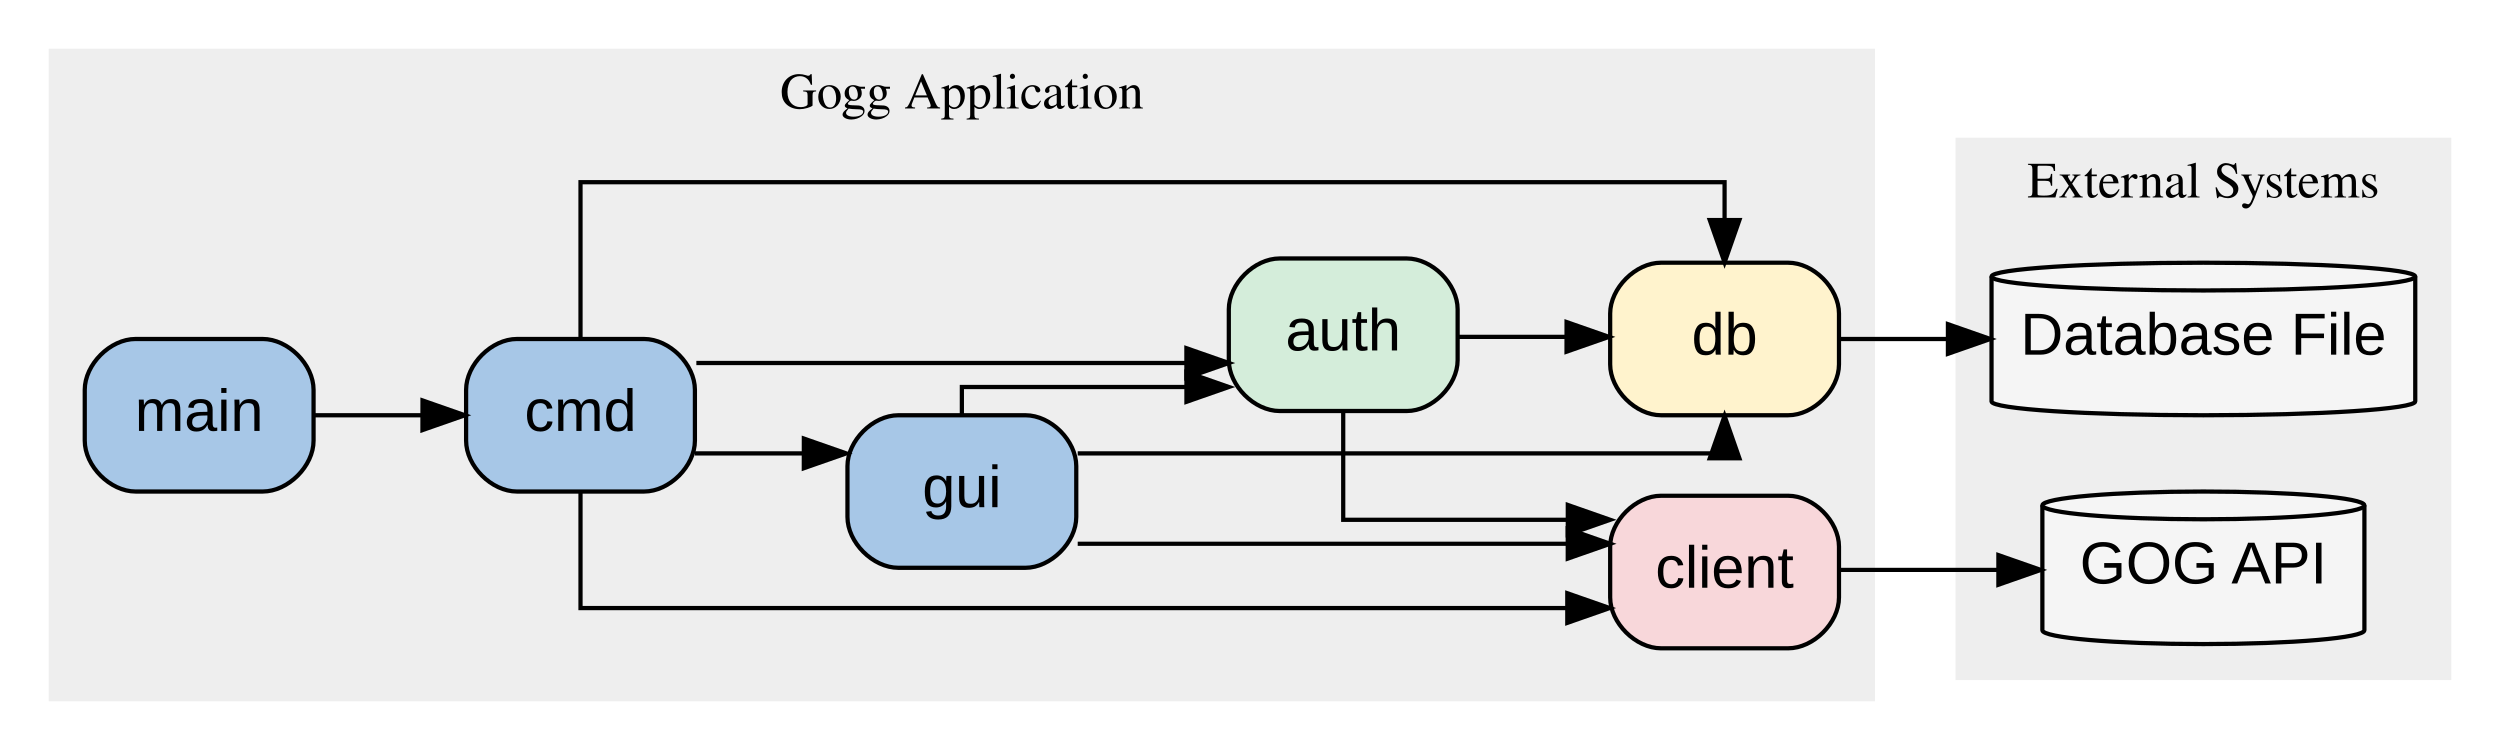
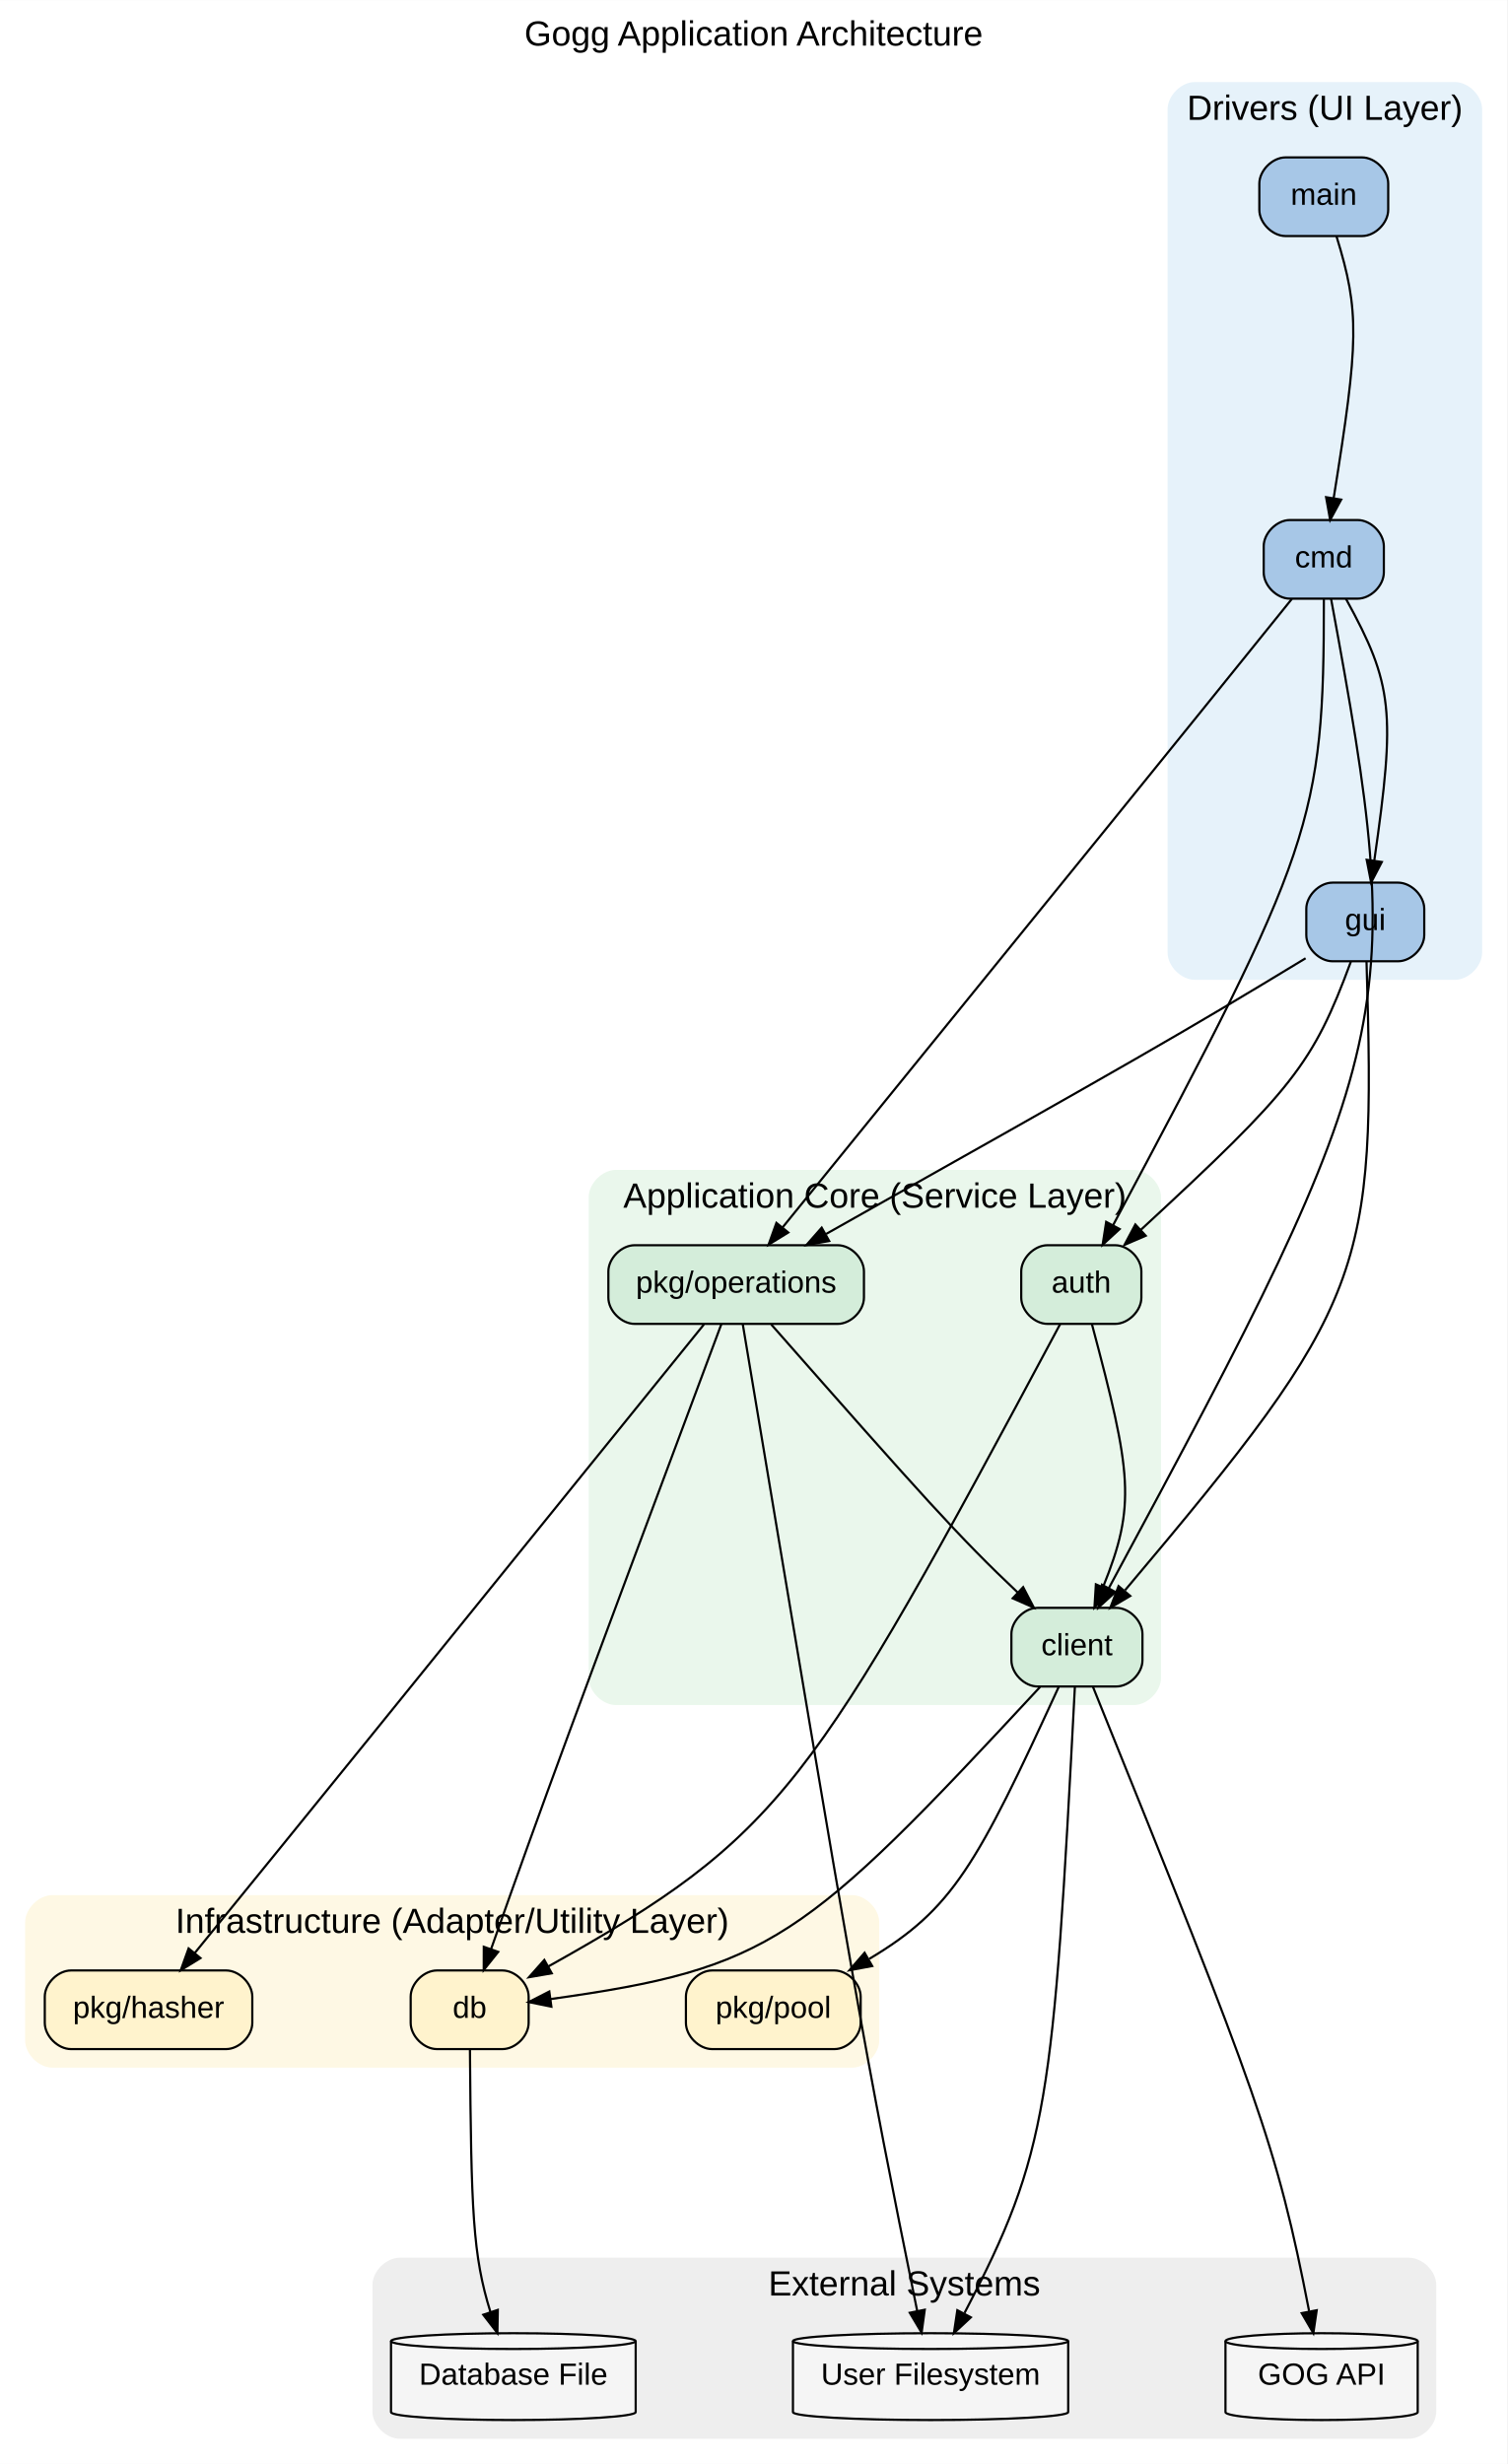
- <svg xmlns="http://www.w3.org/2000/svg" width="590pt" height="177pt" viewBox="0.00 0.00 590.00 177.00">
-   <g id="graph0" class="graph" transform="scale(1 1) rotate(0) translate(4 173)">
-     <polygon fill="white" stroke="transparent" points="-4,4 -4,-173 586,-173 586,4 -4,4" />
+ <svg xmlns="http://www.w3.org/2000/svg" width="690pt" height="1128pt" viewBox="0.00 0.00 690.00 1127.88">
+   <g id="graph0" class="graph" transform="scale(1 1) rotate(0) translate(4 1123.88)">
+     <polygon fill="white" stroke="transparent" points="-4,4 -4,-1123.88 686,-1123.88 686,4 -4,4" />
+     <text text-anchor="middle" x="341" y="-1103.08" font-family="Arial" font-size="16.00">Gogg Application Architecture</text>
    <g id="clust1" class="cluster">
-       <polygon fill="#eeeeee" stroke="#eeeeee" points="8,-8 8,-161 438,-161 438,-8 8,-8" />
-       <text text-anchor="middle" x="223" y="-147.4" font-family="Times,serif" font-size="12.00">Gogg Application</text>
+       <path fill="#e6f2fa" stroke="#e6f2fa" d="M543,-675.88C543,-675.88 662,-675.88 662,-675.88 668,-675.88 674,-681.88 674,-687.88 674,-687.88 674,-1073.88 674,-1073.88 674,-1079.88 668,-1085.88 662,-1085.88 662,-1085.88 543,-1085.88 543,-1085.88 537,-1085.88 531,-1079.88 531,-1073.88 531,-1073.88 531,-687.88 531,-687.88 531,-681.88 537,-675.88 543,-675.88" />
+       <text text-anchor="middle" x="602.5" y="-1069.08" font-family="Arial" font-size="16.00">Drivers (UI Layer)</text>
    </g>
    <g id="clust2" class="cluster">
-       <polygon fill="#eeeeee" stroke="#eeeeee" points="458,-13 458,-140 574,-140 574,-13 458,-13" />
-       <text text-anchor="middle" x="516" y="-126.4" font-family="Times,serif" font-size="12.00">External Systems</text>
+       <path fill="#eaf7ec" stroke="#eaf7ec" d="M278,-343.88C278,-343.88 515,-343.88 515,-343.88 521,-343.88 527,-349.88 527,-355.88 527,-355.88 527,-575.88 527,-575.88 527,-581.88 521,-587.88 515,-587.88 515,-587.88 278,-587.88 278,-587.88 272,-587.88 266,-581.88 266,-575.88 266,-575.88 266,-355.88 266,-355.88 266,-349.88 272,-343.88 278,-343.88" />
+       <text text-anchor="middle" x="396.5" y="-571.08" font-family="Arial" font-size="16.00">Application Core (Service Layer)</text>
+     </g>
+     <g id="clust3" class="cluster">
+       <path fill="#fef8e4" stroke="#fef8e4" d="M20,-177.88C20,-177.88 386,-177.88 386,-177.88 392,-177.88 398,-183.88 398,-189.88 398,-189.88 398,-243.88 398,-243.88 398,-249.88 392,-255.88 386,-255.88 386,-255.88 20,-255.88 20,-255.88 14,-255.88 8,-249.88 8,-243.88 8,-243.88 8,-189.88 8,-189.88 8,-183.88 14,-177.88 20,-177.88" />
+       <text text-anchor="middle" x="203" y="-239.07" font-family="Arial" font-size="16.00">Infrastructure (Adapter/Utility Layer)</text>
+     </g>
+     <g id="clust4" class="cluster">
+       <path fill="#eeeeee" stroke="#eeeeee" d="M179,-8C179,-8 641,-8 641,-8 647,-8 653,-14 653,-20 653,-20 653,-77.88 653,-77.88 653,-83.88 647,-89.88 641,-89.88 641,-89.88 179,-89.88 179,-89.88 173,-89.88 167,-83.88 167,-77.88 167,-77.88 167,-20 167,-20 167,-14 173,-8 179,-8" />
+       <text text-anchor="middle" x="410" y="-73.08" font-family="Arial" font-size="16.00">External Systems</text>
    </g>
    <g id="node1" class="node">
-       <path fill="#a7c7e7" stroke="black" d="M58,-93C58,-93 28,-93 28,-93 22,-93 16,-87 16,-81 16,-81 16,-69 16,-69 16,-63 22,-57 28,-57 28,-57 58,-57 58,-57 64,-57 70,-63 70,-69 70,-69 70,-81 70,-81 70,-87 64,-93 58,-93" />
-       <text text-anchor="middle" x="43" y="-71.3" font-family="Arial" font-size="14.00">main</text>
+       <path fill="#a7c7e7" stroke="black" d="M619.5,-1051.88C619.5,-1051.88 584.5,-1051.88 584.5,-1051.88 578.5,-1051.88 572.5,-1045.88 572.5,-1039.88 572.5,-1039.88 572.5,-1027.88 572.5,-1027.88 572.5,-1021.88 578.5,-1015.88 584.5,-1015.88 584.5,-1015.88 619.5,-1015.88 619.5,-1015.88 625.5,-1015.88 631.5,-1021.88 631.5,-1027.88 631.5,-1027.88 631.5,-1039.88 631.5,-1039.88 631.5,-1045.88 625.5,-1051.88 619.5,-1051.88" />
+       <text text-anchor="middle" x="602" y="-1030.17" font-family="Arial" font-size="14.00">main</text>
    </g>
    <g id="node2" class="node">
-       <path fill="#a7c7e7" stroke="black" d="M148,-93C148,-93 118,-93 118,-93 112,-93 106,-87 106,-81 106,-81 106,-69 106,-69 106,-63 112,-57 118,-57 118,-57 148,-57 148,-57 154,-57 160,-63 160,-69 160,-69 160,-81 160,-81 160,-87 154,-93 148,-93" />
-       <text text-anchor="middle" x="133" y="-71.3" font-family="Arial" font-size="14.00">cmd</text>
+       <path fill="#a7c7e7" stroke="black" d="M617.5,-885.88C617.5,-885.88 586.5,-885.88 586.5,-885.88 580.5,-885.88 574.5,-879.88 574.5,-873.88 574.5,-873.88 574.5,-861.88 574.5,-861.88 574.5,-855.88 580.5,-849.88 586.5,-849.88 586.5,-849.88 617.5,-849.88 617.5,-849.88 623.5,-849.88 629.5,-855.88 629.5,-861.88 629.5,-861.88 629.5,-873.88 629.5,-873.88 629.5,-879.88 623.5,-885.88 617.5,-885.88" />
+       <text text-anchor="middle" x="602" y="-864.17" font-family="Arial" font-size="14.00">cmd</text>
    </g>
    <g id="edge1" class="edge">
-       <path fill="none" stroke="black" d="M70,-75C70,-75 95.71,-75 95.71,-75" />
-       <polygon fill="black" stroke="black" points="95.71,-78.5 105.71,-75 95.7,-71.5 95.71,-78.5" />
+       <path fill="none" stroke="black" d="M607.83,-1015.72C618.49,-981.16 618.06,-967.94 606.54,-895.96" />
+       <polygon fill="black" stroke="black" points="609.97,-895.22 604.92,-885.9 603.06,-896.33 609.97,-895.22" />
    </g>
    <g id="node3" class="node">
-       <path fill="#a7c7e7" stroke="black" d="M238,-75C238,-75 208,-75 208,-75 202,-75 196,-69 196,-63 196,-63 196,-51 196,-51 196,-45 202,-39 208,-39 208,-39 238,-39 238,-39 244,-39 250,-45 250,-51 250,-51 250,-63 250,-63 250,-69 244,-75 238,-75" />
-       <text text-anchor="middle" x="223" y="-53.3" font-family="Arial" font-size="14.00">gui</text>
+       <path fill="#a7c7e7" stroke="black" d="M636,-719.88C636,-719.88 606,-719.88 606,-719.88 600,-719.88 594,-713.88 594,-707.88 594,-707.88 594,-695.88 594,-695.88 594,-689.88 600,-683.88 606,-683.88 606,-683.88 636,-683.88 636,-683.88 642,-683.88 648,-689.88 648,-695.88 648,-695.88 648,-707.88 648,-707.88 648,-713.88 642,-719.88 636,-719.88" />
+       <text text-anchor="middle" x="621" y="-698.17" font-family="Arial" font-size="14.00">gui</text>
    </g>
    <g id="edge2" class="edge">
-       <path fill="none" stroke="black" d="M160,-66C160,-66 185.71,-66 185.71,-66" />
-       <polygon fill="black" stroke="black" points="185.71,-69.5 195.71,-66 185.7,-62.5 185.71,-69.5" />
+       <path fill="none" stroke="black" d="M612.13,-849.85C633.73,-810.56 634.91,-798.12 625.12,-729.94" />
+       <polygon fill="black" stroke="black" points="628.57,-729.33 623.67,-719.93 621.64,-730.33 628.57,-729.33" />
    </g>
    <g id="node4" class="node">
-       <path fill="#d4edda" stroke="black" d="M328,-112C328,-112 298,-112 298,-112 292,-112 286,-106 286,-100 286,-100 286,-88 286,-88 286,-82 292,-76 298,-76 298,-76 328,-76 328,-76 334,-76 340,-82 340,-88 340,-88 340,-100 340,-100 340,-106 334,-112 328,-112" />
-       <text text-anchor="middle" x="313" y="-90.3" font-family="Arial" font-size="14.00">auth</text>
+       <path fill="#d4edda" stroke="black" d="M506.5,-553.88C506.5,-553.88 475.5,-553.88 475.5,-553.88 469.5,-553.88 463.5,-547.88 463.5,-541.88 463.5,-541.88 463.5,-529.88 463.5,-529.88 463.5,-523.88 469.5,-517.88 475.5,-517.88 475.5,-517.88 506.5,-517.88 506.5,-517.88 512.5,-517.88 518.5,-523.88 518.5,-529.88 518.5,-529.88 518.5,-541.88 518.5,-541.88 518.5,-547.88 512.5,-553.88 506.5,-553.88" />
+       <text text-anchor="middle" x="491" y="-532.17" font-family="Arial" font-size="14.00">auth</text>
    </g>
    <g id="edge3" class="edge">
-       <path fill="none" stroke="black" d="M160.34,-87.33C160.34,-87.33 275.99,-87.33 275.99,-87.33" />
-       <polygon fill="black" stroke="black" points="275.99,-90.83 285.99,-87.33 275.99,-83.83 275.99,-90.83" />
+       <path fill="none" stroke="black" d="M602.04,-849.59C602.1,-748.54 597.15,-734.45 505.48,-562.93" />
+       <polygon fill="black" stroke="black" points="508.56,-561.28 500.76,-554.11 502.39,-564.58 508.56,-561.28" />
    </g>
    <g id="node5" class="node">
-       <path fill="#f8d7da" stroke="black" d="M418,-56C418,-56 388,-56 388,-56 382,-56 376,-50 376,-44 376,-44 376,-32 376,-32 376,-26 382,-20 388,-20 388,-20 418,-20 418,-20 424,-20 430,-26 430,-32 430,-32 430,-44 430,-44 430,-50 424,-56 418,-56" />
-       <text text-anchor="middle" x="403" y="-34.3" font-family="Arial" font-size="14.00">client</text>
+       <path fill="#d4edda" stroke="black" d="M507,-387.88C507,-387.88 471,-387.88 471,-387.88 465,-387.88 459,-381.88 459,-375.88 459,-375.88 459,-363.88 459,-363.88 459,-357.88 465,-351.88 471,-351.88 471,-351.88 507,-351.88 507,-351.88 513,-351.88 519,-357.88 519,-363.88 519,-363.88 519,-375.88 519,-375.88 519,-381.88 513,-387.88 507,-387.88" />
+       <text text-anchor="middle" x="489" y="-366.18" font-family="Arial" font-size="14.00">client</text>
    </g>
    <g id="edge4" class="edge">
-       <path fill="none" stroke="black" d="M133,-56.76C133,-44.1 133,-29.5 133,-29.5 133,-29.5 365.88,-29.5 365.88,-29.5" />
-       <polygon fill="black" stroke="black" points="365.88,-33 375.88,-29.5 365.88,-26 365.88,-33" />
+       <path fill="none" stroke="black" d="M605.34,-849.81C640.48,-659.22 637.68,-645.37 503.61,-396.93" />
+       <polygon fill="black" stroke="black" points="506.62,-395.13 498.79,-387.99 500.46,-398.45 506.62,-395.13" />
    </g>
    <g id="node6" class="node">
-       <path fill="#fff3cd" stroke="black" d="M418,-111C418,-111 388,-111 388,-111 382,-111 376,-105 376,-99 376,-99 376,-87 376,-87 376,-81 382,-75 388,-75 388,-75 418,-75 418,-75 424,-75 430,-81 430,-87 430,-87 430,-99 430,-99 430,-105 424,-111 418,-111" />
-       <text text-anchor="middle" x="403" y="-89.3" font-family="Arial" font-size="14.00">db</text>
+       <path fill="#d4edda" stroke="black" d="M379.5,-553.88C379.5,-553.88 286.5,-553.88 286.5,-553.88 280.5,-553.88 274.5,-547.88 274.5,-541.88 274.5,-541.88 274.5,-529.88 274.5,-529.88 274.5,-523.88 280.5,-517.88 286.5,-517.88 286.5,-517.88 379.5,-517.88 379.5,-517.88 385.5,-517.88 391.5,-523.88 391.5,-529.88 391.5,-529.88 391.5,-541.88 391.5,-541.88 391.5,-547.88 385.5,-553.88 379.5,-553.88" />
+       <text text-anchor="middle" x="333" y="-532.17" font-family="Arial" font-size="14.00">pkg/operations</text>
    </g>
    <g id="edge5" class="edge">
-       <path fill="none" stroke="black" d="M133,-93.01C133,-109.05 133,-130 133,-130 133,-130 403,-130 403,-130 403,-130 403,-121.07 403,-121.07" />
-       <polygon fill="black" stroke="black" points="406.5,-121.07 403,-111.07 399.5,-121.07 406.5,-121.07" />
+       <path fill="none" stroke="black" d="M587.37,-849.73C523.54,-770.55 510.44,-754.39 354.18,-561.96" />
+       <polygon fill="black" stroke="black" points="356.86,-559.71 347.84,-554.15 351.43,-564.12 356.86,-559.71" />
    </g>
    <g id="edge6" class="edge">
-       <path fill="none" stroke="black" d="M223,-75.19C223,-78.88 223,-81.67 223,-81.67 223,-81.67 276,-81.67 276,-81.67" />
-       <polygon fill="black" stroke="black" points="276,-85.17 286,-81.67 276,-78.17 276,-85.17" />
+       <path fill="none" stroke="black" d="M614.39,-683.65C597.06,-636.86 587.96,-625.27 518.17,-560.86" />
+       <polygon fill="black" stroke="black" points="520.49,-558.23 510.76,-554.03 515.74,-563.38 520.49,-558.23" />
    </g>
    <g id="edge7" class="edge">
-       <path fill="none" stroke="black" d="M250.34,-44.67C250.34,-44.67 365.99,-44.67 365.99,-44.67" />
-       <polygon fill="black" stroke="black" points="365.99,-48.17 375.99,-44.67 365.99,-41.17 365.99,-48.17" />
+       <path fill="none" stroke="black" d="M621.57,-683.67C625.9,-540.88 621.81,-527.35 511.03,-395.94" />
+       <polygon fill="black" stroke="black" points="513.41,-393.33 504.28,-387.94 508.06,-397.84 513.41,-393.33" />
    </g>
    <g id="edge8" class="edge">
-       <path fill="none" stroke="black" d="M250.34,-66C300.69,-66 403,-66 403,-66 403,-66 403,-66.88 403,-66.88" />
-       <polygon fill="black" stroke="black" points="399.5,-64.84 403,-74.84 406.5,-64.84 399.5,-64.84" />
+       <path fill="none" stroke="black" d="M593.68,-685.25C537.92,-651.39 515.4,-638.52 374.19,-559.05" />
+       <polygon fill="black" stroke="black" points="375.59,-555.82 365.16,-553.97 372.16,-561.93 375.59,-555.82" />
+     </g>
+     <g id="edge17" class="edge">
+       <path fill="none" stroke="black" d="M495.83,-517.87C514.08,-449.45 516.1,-434.8 500.99,-397.5" />
+       <polygon fill="black" stroke="black" points="504.12,-395.92 497.02,-388.06 497.67,-398.63 504.12,-395.92" />
+     </g>
+     <g id="node7" class="node">
+       <path fill="#fff3cd" stroke="black" d="M226,-221.88C226,-221.88 196,-221.88 196,-221.88 190,-221.88 184,-215.88 184,-209.88 184,-209.88 184,-197.88 184,-197.88 184,-191.88 190,-185.88 196,-185.88 196,-185.88 226,-185.88 226,-185.88 232,-185.88 238,-191.88 238,-197.88 238,-197.88 238,-209.88 238,-209.88 238,-215.88 232,-221.88 226,-221.88" />
+       <text text-anchor="middle" x="211" y="-200.18" font-family="Arial" font-size="14.00">db</text>
+     </g>
+     <g id="edge18" class="edge">
+       <path fill="none" stroke="black" d="M481.34,-517.81C367.48,-304.91 354.06,-283.58 247.04,-223.73" />
+       <polygon fill="black" stroke="black" points="248.58,-220.58 238.14,-218.78 245.18,-226.7 248.58,-220.58" />
+     </g>
+     <g id="edge13" class="edge">
+       <path fill="none" stroke="black" d="M472.11,-351.64C364.03,-235.11 348.49,-222.82 248.02,-208.78" />
+       <polygon fill="black" stroke="black" points="248.41,-205.3 238.02,-207.41 247.46,-212.24 248.41,-205.3" />
+     </g>
+     <g id="node9" class="node">
+       <path fill="#fff3cd" stroke="black" d="M378,-221.88C378,-221.88 322,-221.88 322,-221.88 316,-221.88 310,-215.88 310,-209.88 310,-209.88 310,-197.88 310,-197.88 310,-191.88 316,-185.88 322,-185.88 322,-185.88 378,-185.88 378,-185.88 384,-185.88 390,-191.88 390,-197.88 390,-197.88 390,-209.88 390,-209.88 390,-215.88 384,-221.88 378,-221.88" />
+       <text text-anchor="middle" x="350" y="-200.18" font-family="Arial" font-size="14.00">pkg/pool</text>
+     </g>
+     <g id="edge14" class="edge">
+       <path fill="none" stroke="black" d="M480.74,-351.86C443.24,-270.22 432.15,-249.96 393.99,-227.21" />
+       <polygon fill="black" stroke="black" points="395.27,-223.9 384.85,-221.97 391.79,-229.98 395.27,-223.9" />
+     </g>
+     <g id="node10" class="node">
+       <path fill="whitesmoke" stroke="black" d="M645,-52.2C645,-54.19 625.28,-55.81 601,-55.81 576.72,-55.81 557,-54.19 557,-52.2 557,-52.2 557,-19.68 557,-19.68 557,-17.68 576.72,-16.06 601,-16.06 625.28,-16.06 645,-17.68 645,-19.68 645,-19.68 645,-52.2 645,-52.2" />
+       <path fill="none" stroke="black" d="M645,-52.2C645,-50.21 625.28,-48.59 601,-48.59 576.72,-48.59 557,-50.21 557,-52.2" />
+       <text text-anchor="middle" x="601" y="-32.24" font-family="Arial" font-size="14.00">GOG API</text>
+     </g>
+     <g id="edge15" class="edge">
+       <path fill="none" stroke="black" d="M496.34,-351.71C571.93,-164.56 580.41,-142.36 595.28,-65.96" />
+       <polygon fill="black" stroke="black" points="598.77,-66.33 597.23,-55.84 591.9,-65 598.77,-66.33" />
+     </g>
+     <g id="node12" class="node">
+       <path fill="whitesmoke" stroke="black" d="M485,-52.2C485,-54.19 456.76,-55.81 422,-55.81 387.24,-55.81 359,-54.19 359,-52.2 359,-52.2 359,-19.68 359,-19.68 359,-17.68 387.24,-16.06 422,-16.06 456.76,-16.06 485,-17.68 485,-19.68 485,-19.68 485,-52.2 485,-52.2" />
+       <path fill="none" stroke="black" d="M485,-52.2C485,-50.21 456.76,-48.59 422,-48.59 387.24,-48.59 359,-50.21 359,-52.2" />
+       <text text-anchor="middle" x="422" y="-32.24" font-family="Arial" font-size="14.00">User Filesystem</text>
+     </g>
+     <g id="edge16" class="edge">
+       <path fill="none" stroke="black" d="M488.06,-351.71C478.16,-161.17 475.95,-138.54 437.54,-65.09" />
+       <polygon fill="black" stroke="black" points="440.44,-63.08 432.68,-55.87 434.25,-66.35 440.44,-63.08" />
    </g>
    <g id="edge9" class="edge">
-       <path fill="none" stroke="black" d="M313,-75.99C313,-63.96 313,-50.33 313,-50.33 313,-50.33 366,-50.33 366,-50.33" />
-       <polygon fill="black" stroke="black" points="366,-53.83 376,-50.33 366,-46.83 366,-53.83" />
+       <path fill="none" stroke="black" d="M349.06,-517.62C418.22,-439.06 435.36,-419.93 461.91,-394.88" />
+       <polygon fill="black" stroke="black" points="464.38,-397.36 469.29,-387.97 459.6,-392.24 464.38,-397.36" />
    </g>
    <g id="edge10" class="edge">
-       <path fill="none" stroke="black" d="M340,-93.5C340,-93.5 365.71,-93.5 365.71,-93.5" />
-       <polygon fill="black" stroke="black" points="365.71,-97 375.71,-93.5 365.7,-90 365.71,-97" />
+       <path fill="none" stroke="black" d="M326.2,-517.69C254.66,-326.27 246.42,-304.14 220.82,-231.7" />
+       <polygon fill="black" stroke="black" points="224.07,-230.38 217.44,-222.11 217.47,-232.71 224.07,-230.38" />
    </g>
-     <g id="node7" class="node">
-       <path fill="whitesmoke" stroke="black" d="M554,-53.73C554,-55.53 536.97,-57 516,-57 495.03,-57 478,-55.53 478,-53.73 478,-53.73 478,-24.27 478,-24.27 478,-22.47 495.03,-21 516,-21 536.97,-21 554,-22.47 554,-24.27 554,-24.27 554,-53.73 554,-53.73" />
-       <path fill="none" stroke="black" d="M554,-53.73C554,-51.92 536.97,-50.45 516,-50.45 495.03,-50.45 478,-51.92 478,-53.73" />
-       <text text-anchor="middle" x="516" y="-35.3" font-family="Arial" font-size="14.00">GOG API</text>
+     <g id="node8" class="node">
+       <path fill="#fff3cd" stroke="black" d="M99.5,-221.88C99.5,-221.88 28.5,-221.88 28.5,-221.88 22.5,-221.88 16.5,-215.88 16.5,-209.88 16.5,-209.88 16.5,-197.88 16.5,-197.88 16.5,-191.88 22.5,-185.88 28.5,-185.88 28.5,-185.88 99.5,-185.88 99.5,-185.88 105.5,-185.88 111.5,-191.88 111.5,-197.88 111.5,-197.88 111.5,-209.88 111.5,-209.88 111.5,-215.88 105.5,-221.88 99.5,-221.88" />
+       <text text-anchor="middle" x="64" y="-200.18" font-family="Arial" font-size="14.00">pkg/hasher</text>
    </g>
    <g id="edge11" class="edge">
-       <path fill="none" stroke="black" d="M430.07,-38.5C430.07,-38.5 467.62,-38.5 467.62,-38.5" />
-       <polygon fill="black" stroke="black" points="467.62,-42 477.62,-38.5 467.62,-35 467.62,-42" />
-     </g>
-     <g id="node8" class="node">
-       <path fill="whitesmoke" stroke="black" d="M566,-107.73C566,-109.53 543.59,-111 516,-111 488.41,-111 466,-109.53 466,-107.73 466,-107.73 466,-78.27 466,-78.27 466,-76.47 488.41,-75 516,-75 543.59,-75 566,-76.47 566,-78.27 566,-78.27 566,-107.73 566,-107.73" />
-       <path fill="none" stroke="black" d="M566,-107.73C566,-105.92 543.59,-104.45 516,-104.45 488.41,-104.45 466,-105.92 466,-107.73" />
-       <text text-anchor="middle" x="516" y="-89.3" font-family="Arial" font-size="14.00">Database File</text>
+       <path fill="none" stroke="black" d="M318.25,-517.63C161.75,-324.11 144.78,-303.14 85.06,-229.75" />
+       <polygon fill="black" stroke="black" points="87.77,-227.54 78.75,-221.99 82.34,-231.96 87.77,-227.54" />
    </g>
    <g id="edge12" class="edge">
-       <path fill="none" stroke="black" d="M430.07,-93C430.07,-93 455.71,-93 455.71,-93" />
-       <polygon fill="black" stroke="black" points="455.71,-96.5 465.71,-93 455.71,-89.5 455.71,-96.5" />
+       <path fill="none" stroke="black" d="M336.03,-517.71C387.52,-209.53 391.73,-184.83 415.89,-65.94" />
+       <polygon fill="black" stroke="black" points="419.34,-66.56 417.9,-56.07 412.48,-65.17 419.34,-66.56" />
+     </g>
+     <g id="node11" class="node">
+       <path fill="whitesmoke" stroke="black" d="M287,-52.2C287,-54.19 261.9,-55.81 231,-55.81 200.1,-55.81 175,-54.19 175,-52.2 175,-52.2 175,-19.68 175,-19.68 175,-17.68 200.1,-16.06 231,-16.06 261.9,-16.06 287,-17.68 287,-19.68 287,-19.68 287,-52.2 287,-52.2" />
+       <path fill="none" stroke="black" d="M287,-52.2C287,-50.21 261.9,-48.59 231,-48.59 200.1,-48.59 175,-50.21 175,-52.2" />
+       <text text-anchor="middle" x="231" y="-32.24" font-family="Arial" font-size="14.00">Database File</text>
+     </g>
+     <g id="edge19" class="edge">
+       <path fill="none" stroke="black" d="M211.13,-185.77C211.72,-111.37 212.42,-91.6 220.52,-65.49" />
+       <polygon fill="black" stroke="black" points="223.88,-66.49 223.7,-55.89 217.23,-64.28 223.88,-66.49" />
    </g>
  </g>
</svg>
